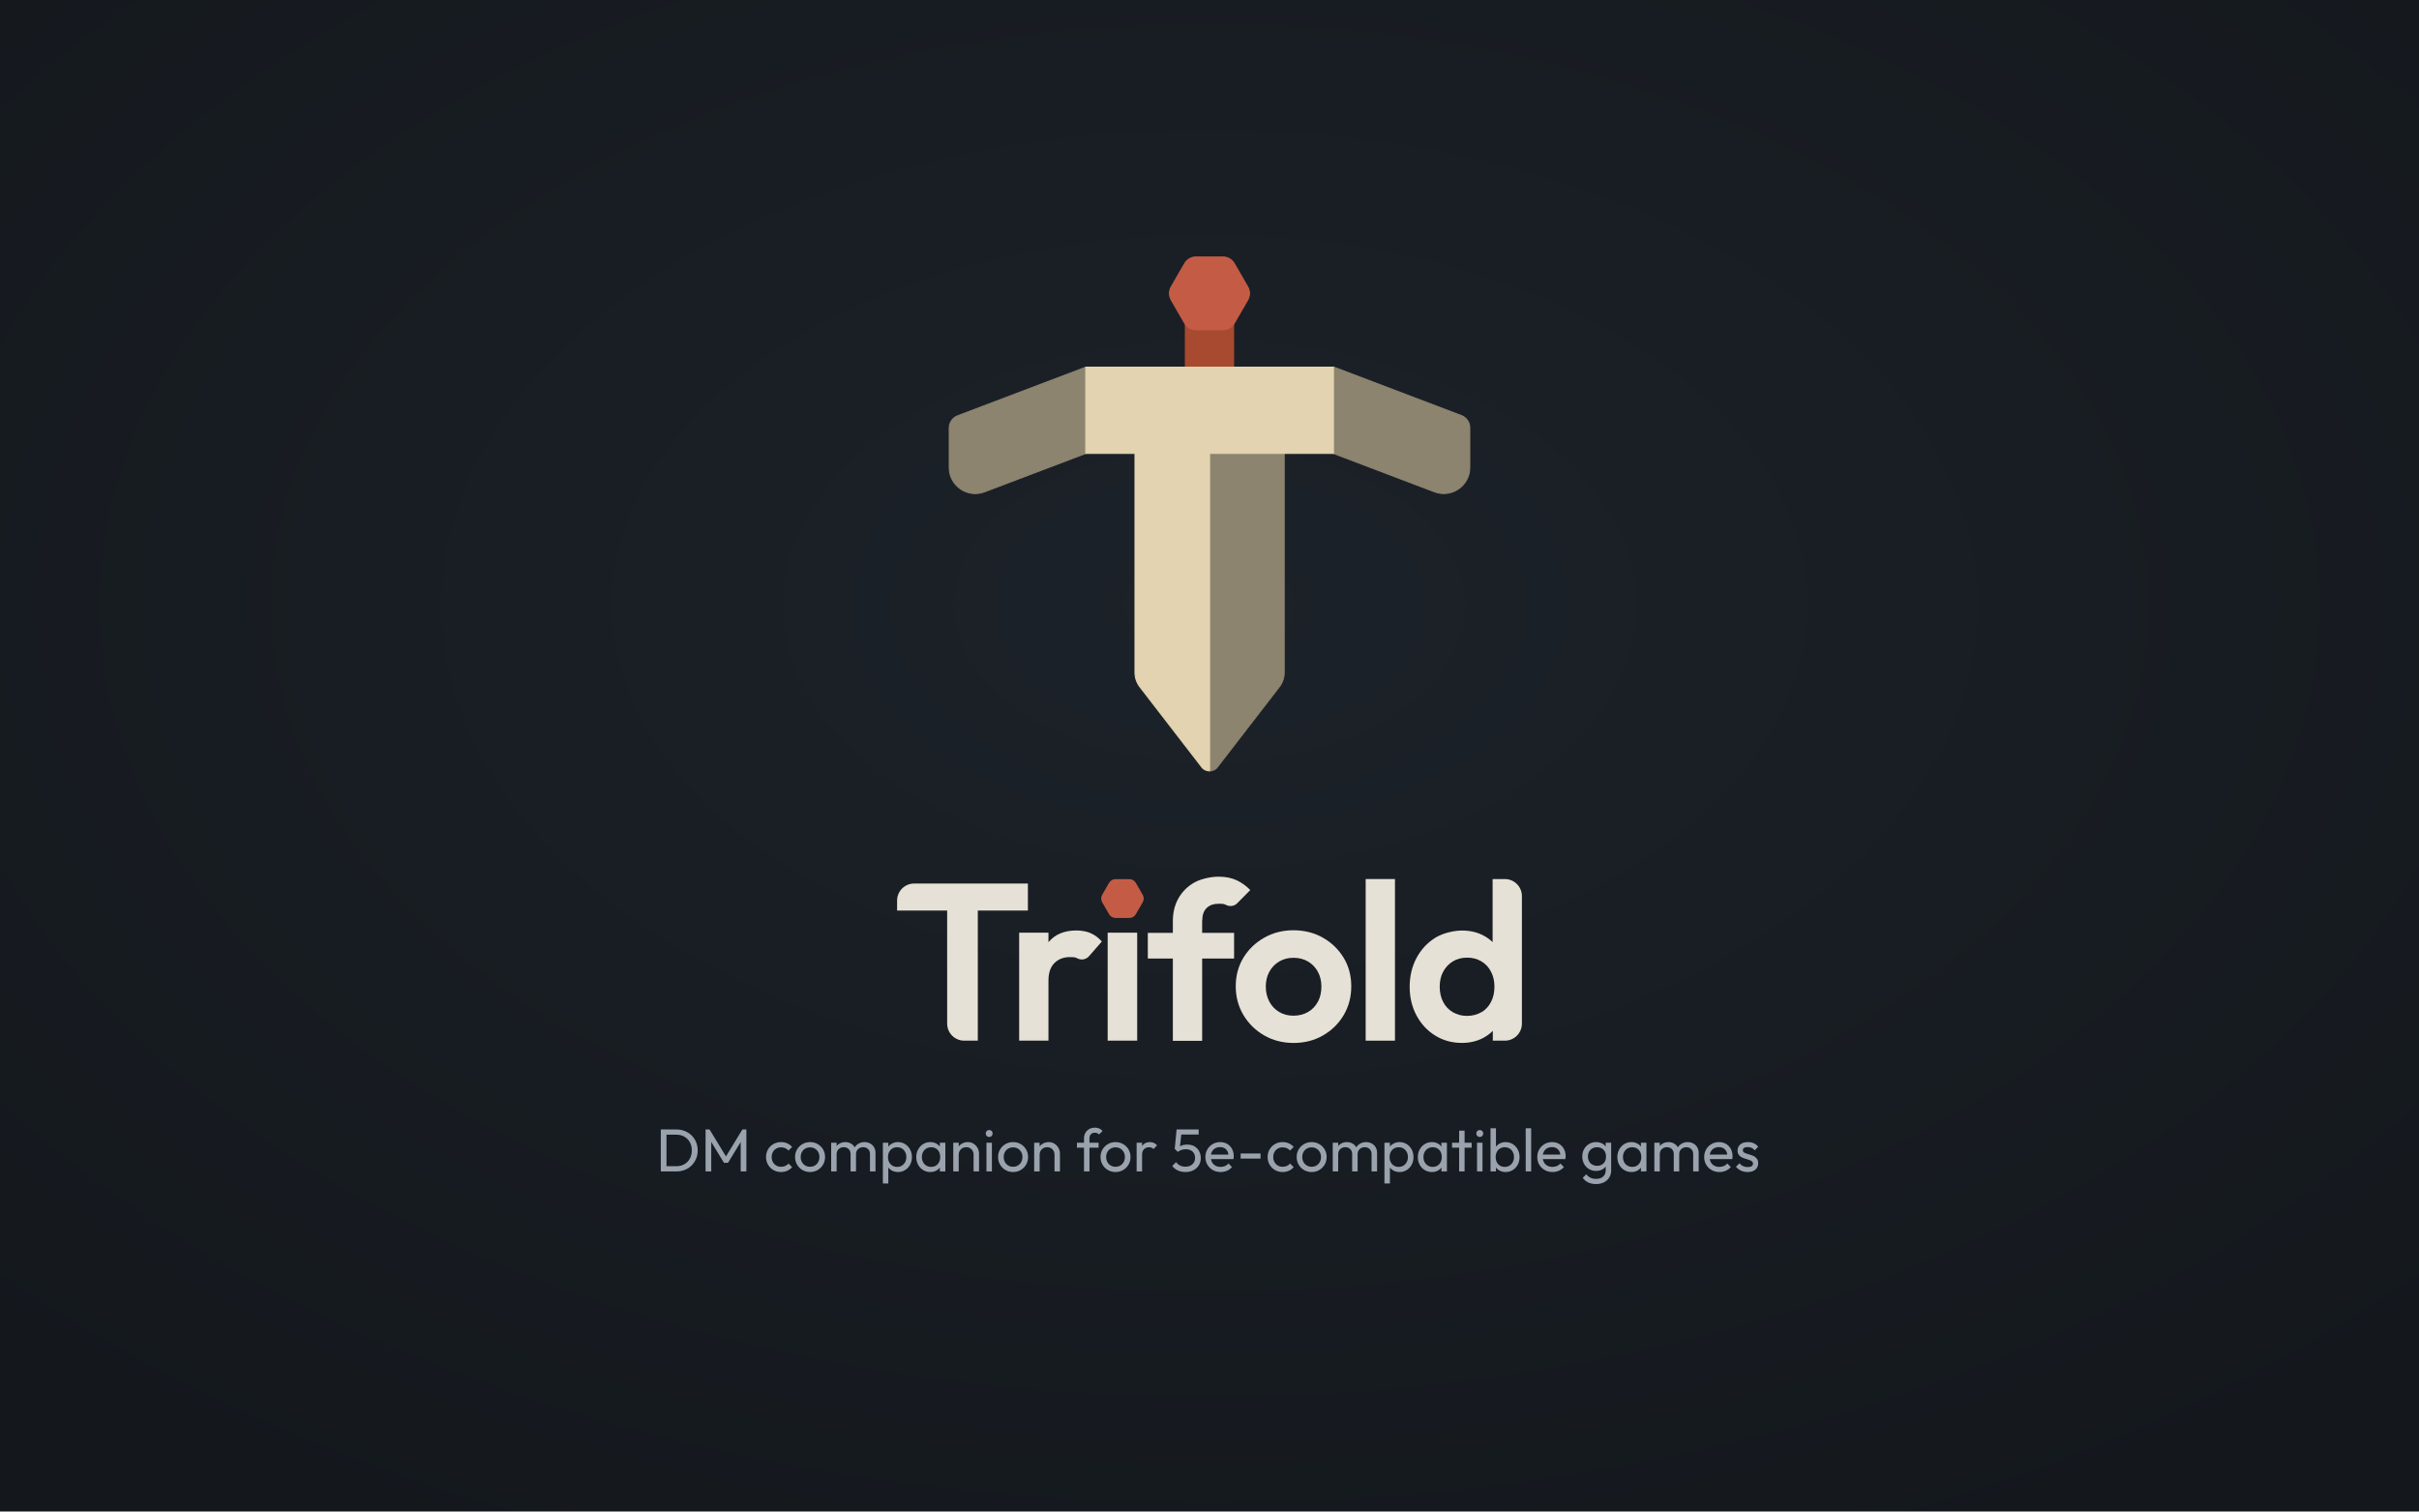
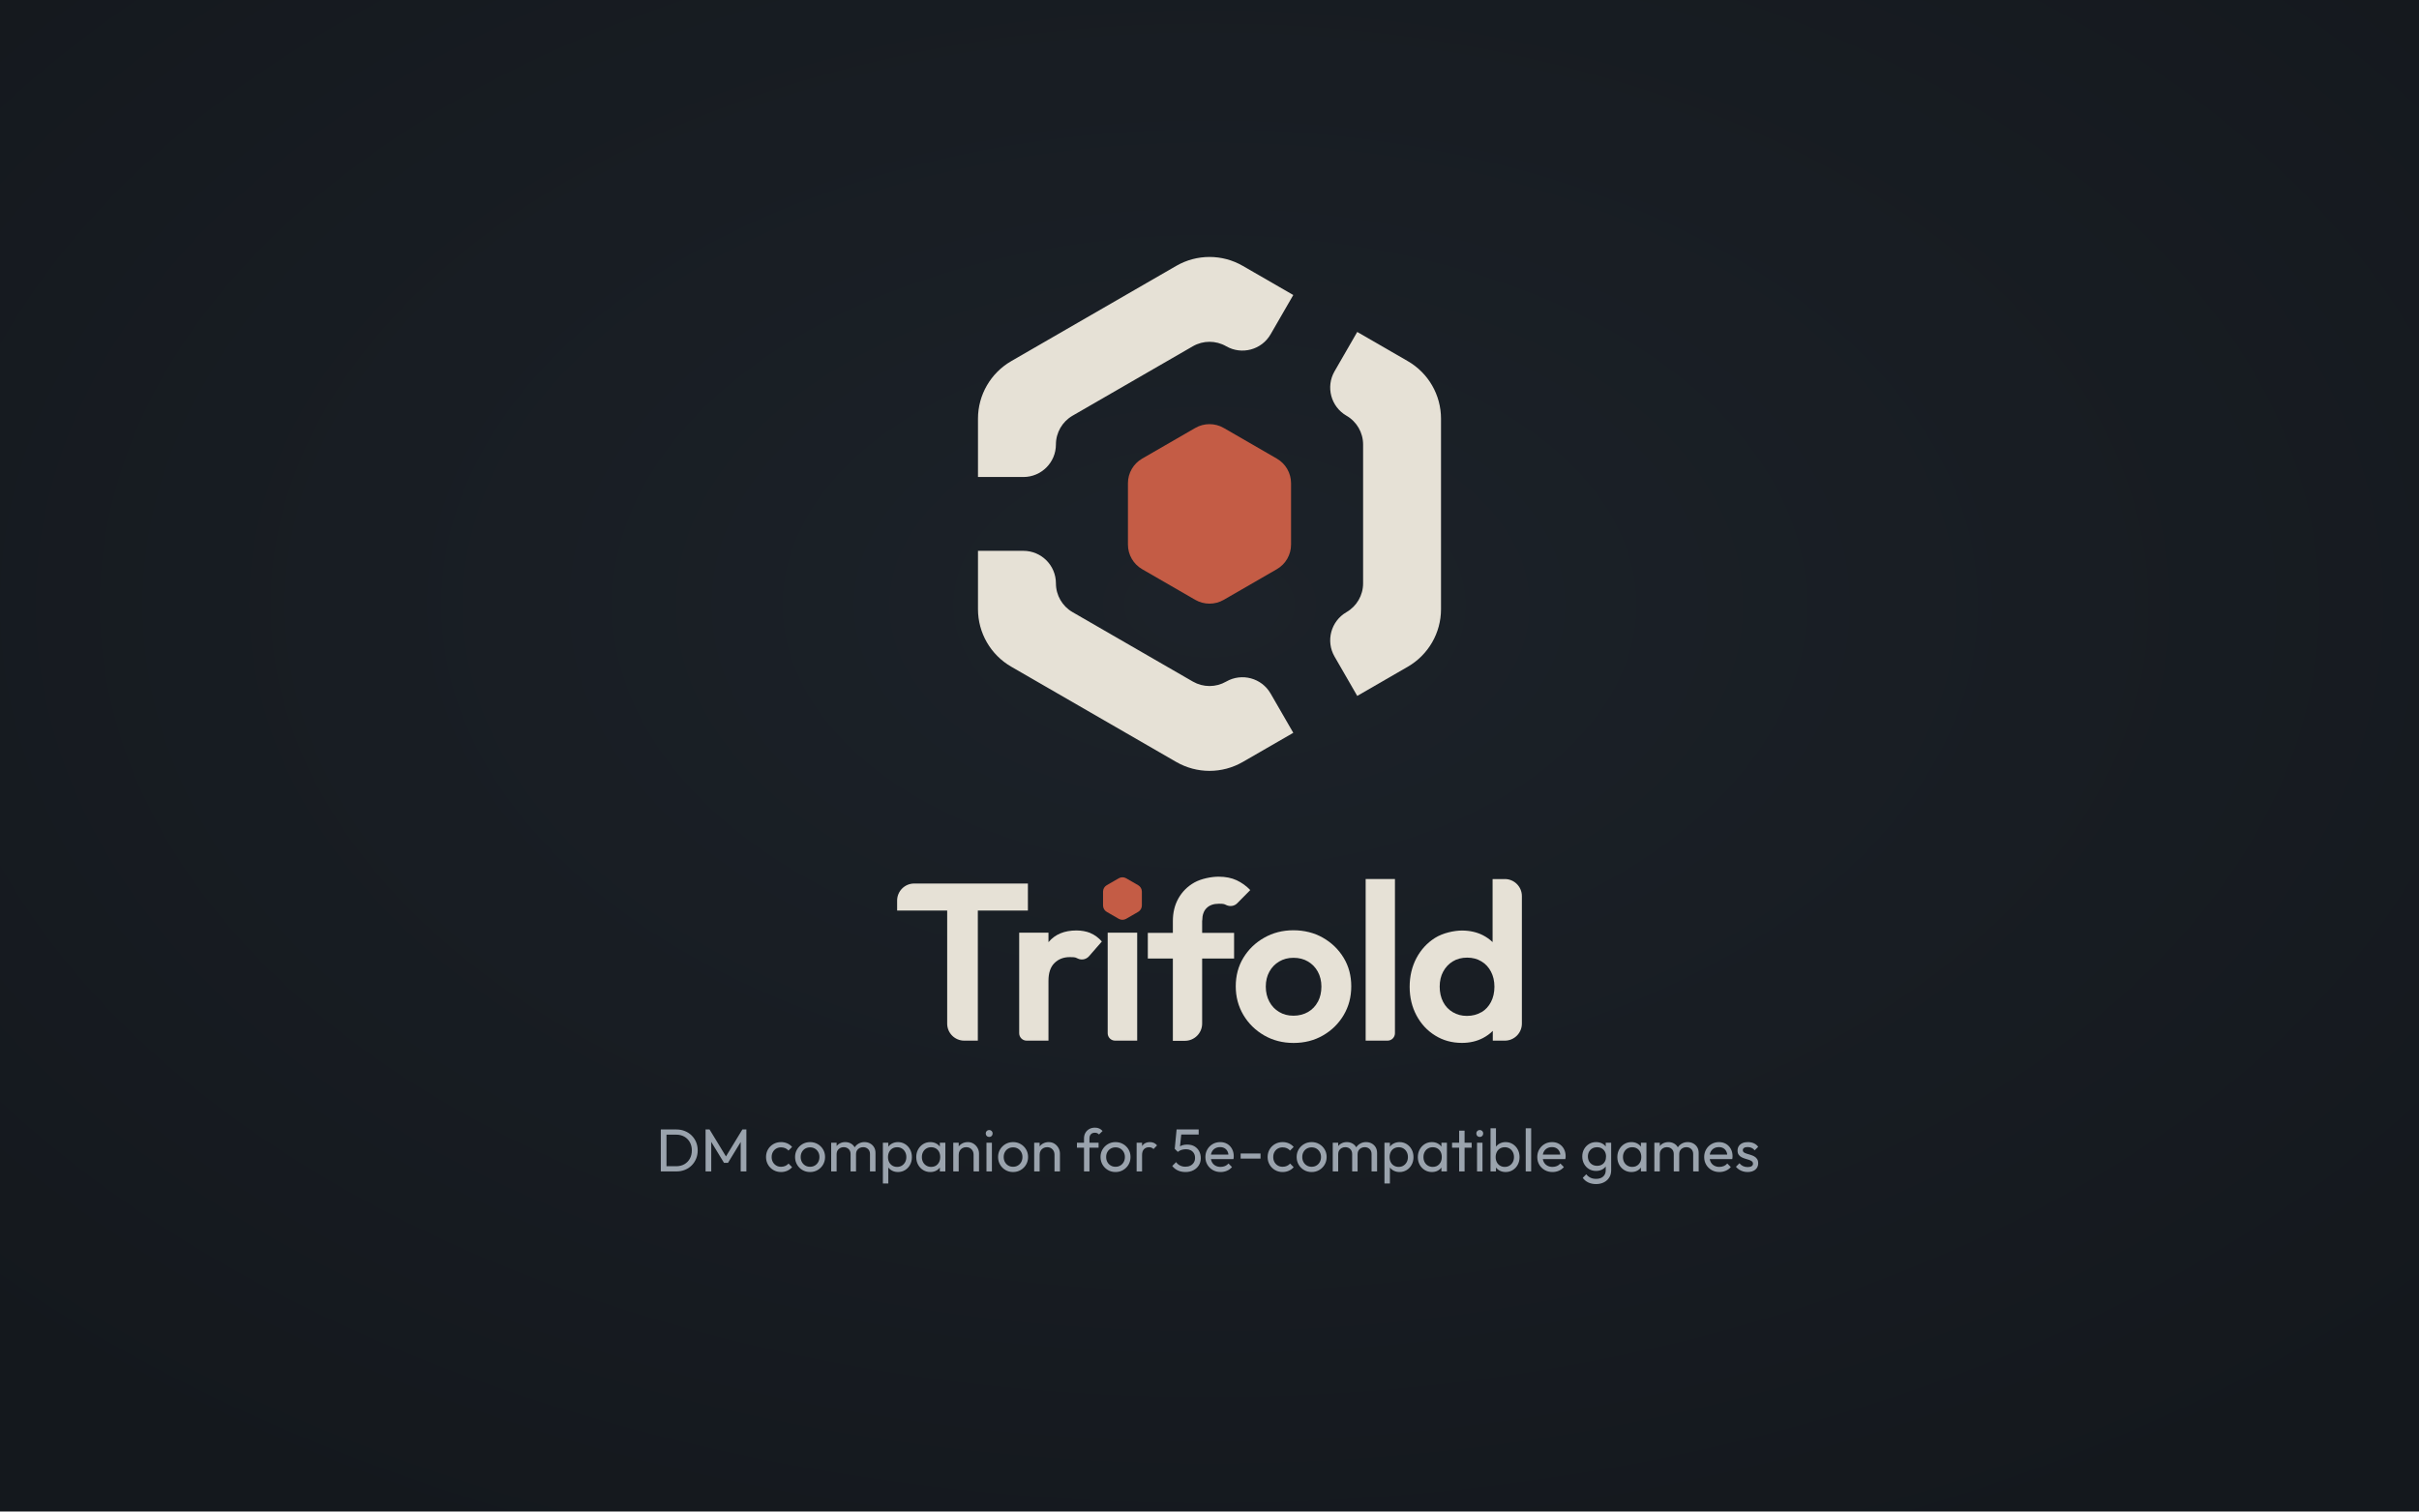
<svg xmlns="http://www.w3.org/2000/svg" width="640.00" height="400.00" viewBox="0 0 640.00 400.00">
  <defs>
    <radialGradient id="rg" cx="0.5" cy="0.4" r="0.7">
      <stop offset="0" stop-color="#1C2229" />
      <stop offset="1" stop-color="#14181D" />
    </radialGradient>
  </defs>
  <rect width="640" height="400" fill="url(#rg)" />
-   <g transform="translate(237.387 53.918) scale(0.764904)">
-     <path d="M 65.19,86.39 l -35.02,13.29 c -5.89,2.24 -12.19,-2.12 -12.19,-8.41 l 0,-13.7 c 0,-1.87 1.16,-3.54 2.9,-4.21 l 44.31,-16.82 l 0,29.85 Z" fill="#8C846F" stroke="#8C846F" stroke-width="0.35" stroke-linejoin="round" />
-     <path d="M 150.87,86.39 l 34.96,13.28 c 5.89,2.24 12.2,-2.11 12.2,-8.41 l 0,-13.77 c 0,-1.87 -1.15,-3.54 -2.9,-4.21 l -44.26,-16.82 l 0,29.92 Z" fill="#8C846F" stroke="#8C846F" stroke-width="0.35" stroke-linejoin="round" />
-     <path d="M 99.65,27.22 L 116.35,27.22 L 116.35,56.54 L 99.65,56.54 Z" fill="#A84A30" stroke="#A84A30" stroke-width="0.35" stroke-linejoin="round" />
-     <path d="M 112.67,18.41 l -9.35,0 c -1.61,0 -3.09,0.86 -3.9,2.25 l -4.67,8.1 c -0.8,1.39 -0.8,3.11 0,4.5 l 4.67,8.1 c 0.8,1.39 2.29,2.25 3.9,2.25 l 9.35,0 c 1.61,0 3.09,-0.86 3.9,-2.25 l 4.67,-8.1 c 0.8,-1.39 0.8,-3.11 0,-4.5 l -4.67,-8.1 c -0.8,-1.39 -2.29,-2.25 -3.9,-2.25 Z" fill="#C45C45" stroke="#C45C45" stroke-width="0.35" stroke-linejoin="round" />
-     <path d="M 108.03,86.39 l 0,109.82 c 1,0 2.01,-0.4 2.63,-1.21 l 21.44,-27.78 c 1.14,-1.47 1.74,-3.2 1.74,-4.96 l 0,-75.87 l -25.81,0 Z" fill="#8C846F" stroke="#8C846F" stroke-width="0.35" stroke-linejoin="round" />
-     <path d="M 150.87,56.54 l -85.68,0 l 0,29.85 l 17.04,0 l 0,75.87 c 0,1.76 0.61,3.49 1.74,4.96 l 21.44,27.78 c 0.62,0.81 1.63,1.21 2.63,1.21 l 0,-109.82 l 42.84,0 l 0,-29.85 Z" fill="#E3D3B0" stroke="#E3D3B0" stroke-width="0.35" stroke-linejoin="round" />
+   <g transform="translate(243.845 53.215) scale(0.820587)">
+     <path d="M 48.65,69.21 l 38.8,-22.4 c 3.32,-1.91 7.4,-1.91 10.73,0 l 0,0 c 5.01,2.89 11.43,1.17 14.32,-3.84 l 7.32,-12.68 l -16.29,-9.4 c -6.63,-3.83 -14.81,-3.83 -21.44,0 l -53.2,30.72 c -6.63,3.83 -10.73,10.9 -10.73,18.56 l 0,18.81 l 14.65,0 c 5.79,0 10.48,-4.7 10.48,-10.49 l 0,0 c 0,-3.83 2.05,-7.36 5.36,-9.28 Z" fill="#E6E1D6" />
+     <path d="M 88.22,73.16 l -17.13,9.89 c -2.83,1.64 -4.58,4.66 -4.58,7.94 l 0,19.78 c 0,3.28 1.75,6.3 4.58,7.94 l 17.13,9.89 c 2.84,1.63 6.34,1.63 9.17,0 l 17.13,-9.89 c 2.84,-1.64 4.58,-4.66 4.58,-7.94 l 0,-19.78 c 0,-3.28 -1.74,-6.3 -4.58,-7.94 l -17.13,-9.89 c -2.83,-1.63 -6.33,-1.63 -9.17,0 Z" fill="#C45C45" />
+     <path d="M 140.44,42.2 l -7.31,12.68 c -2.9,5.02 -1.18,11.43 3.83,14.33 l 0,0 c 3.32,1.91 5.37,5.45 5.37,9.28 l 0,44.8 c 0,3.83 -2.05,7.36 -5.37,9.28 l 0,0 c -5.01,2.9 -6.73,9.32 -3.83,14.33 l 7.31,12.68 l 16.29,-9.41 c 6.63,-3.83 10.72,-10.9 10.72,-18.56 l 0,-61.44 c 0,-7.66 -4.08,-14.73 -10.72,-18.56 l -16.29,-9.41 Z" fill="#E6E1D6" />
+     <path d="M 87.45,154.96 l -38.8,-22.4 c -3.31,-1.91 -5.36,-5.45 -5.36,-9.28 l 0,0 c 0,-5.8 -4.7,-10.49 -10.48,-10.49 l -14.65,0 l 0,18.81 c 0,7.66 4.09,14.73 10.73,18.56 l 53.2,30.72 c 6.63,3.83 14.81,3.83 21.44,0 l 16.29,-9.4 l -7.32,-12.68 c -2.89,-5.01 -9.31,-6.73 -14.32,-3.84 l 0,0 c -3.32,1.91 -7.4,1.91 -10.73,0 Z" fill="#E6E1D6" />
  </g>
-   <g transform="translate(26.810 206.742) scale(0.437593)">
-     <path d="M 621.55,59.2 l -8.36,0 c -1.61,0 -3.09,0.86 -3.9,2.25 l -4.18,7.24 c -0.8,1.39 -0.8,3.11 0,4.5 l 4.18,7.24 c 0.8,1.39 2.29,2.25 3.9,2.25 l 8.36,0 c 1.61,0 3.09,-0.86 3.9,-2.25 l 4.18,-7.24 c 0.8,-1.39 0.8,-3.11 0,-4.5 l -4.18,-7.24 c -0.8,-1.39 -2.29,-2.25 -3.9,-2.25 Z" fill="#C45C45" />
-     <path d="M 608.44,91.59 L 626.28,91.59 L 626.28,156.88 L 608.44,156.88 Z" fill="#E6E1D6" />
-     <path d="M 764.43,59.15 L 782.14,59.15 L 782.14,156.89 L 764.43,156.89 Z" fill="#E6E1D6" />
-     <path d="M 560.2,78.22 l 0,-16.36 l -68.77,0 c -5.69,0 -10.31,4.62 -10.31,10.31 l 0,6.05 l 30.27,0 l 0,68.36 l 0,0 c 0,5.69 4.62,10.31 10.31,10.31 l 8.22,0 l 0,-78.67 l 30.27,0 Z" fill="#E6E1D6" />
-     <path d="M 598.04,91.8 c -2.54,-1.02 -5.36,-1.55 -8.51,-1.55 c -7.28,0 -12.89,2.33 -16.77,6.95 c -0.04,0.04 -0.08,0.12 -0.12,0.16 l 0,-5.77 l -17.71,0 l 0,65.29 l 17.71,0 l 0,-36.08 l 0,0 l 0,-0.2 c 0,-4.75 1.23,-8.3 3.6,-10.64 c 2.37,-2.37 5.48,-3.6 9.25,-3.6 s 3.4,0.29 4.79,0.82 c 0.12,0.04 0.25,0.12 0.37,0.16 c 2.25,0.98 4.87,0.33 6.5,-1.51 l 7.77,-8.92 c -2.09,-2.33 -4.38,-4.05 -6.91,-5.07 l 0,0 l 0.04,-0.04 Z" fill="#E6E1D6" />
-     <path d="M 665.63,84.19 c 0,-3.23 0.86,-5.77 2.62,-7.49 c 1.76,-1.76 4.25,-2.62 7.49,-2.62 s 3.27,0.29 4.46,0.82 l 0,0 c 2.21,1.02 4.83,0.65 6.55,-1.1 l 7.9,-7.98 c -2.41,-2.54 -5.2,-4.5 -8.22,-5.93 c -3.07,-1.43 -6.71,-2.17 -10.96,-2.17 s -10.47,1.19 -14.61,3.52 c -4.13,2.33 -7.32,5.52 -9.61,9.53 c -2.29,4.01 -3.4,8.63 -3.4,13.87 l 0,7.04 l -15.14,0 l 0,15.55 l 15.14,0 l 0,49.75 l 17.71,0 l 0,-49.75 l 19.31,0 l 0,-15.55 l -19.31,0 l 0,-7.45 l 0.08,-0.04 Z" fill="#E6E1D6" />
-     <path d="M 848.58,59.19 l -7.4,0 l 0,38.09 c -1.72,-1.64 -3.68,-3.03 -5.89,-4.17 c -3.72,-1.88 -7.94,-2.82 -12.64,-2.82 s -11.54,1.47 -16.28,4.46 c -4.75,2.99 -8.47,7.04 -11.21,12.15 c -2.74,5.15 -4.13,11.05 -4.13,17.43 s 1.39,12.15 4.13,17.31 c 2.74,5.11 6.5,9.2 11.29,12.15 c 4.79,2.99 10.19,4.46 16.2,4.46 l 0,0 c 4.66,0 8.92,-0.98 12.72,-2.95 c 2.25,-1.19 4.25,-2.62 5.93,-4.34 l 0,5.93 l 7.28,0 c 5.69,0 10.31,-4.62 10.31,-10.31 l 0,-77.12 c 0,-5.69 -4.62,-10.31 -10.31,-10.31 l 0,0 l 0,0.04 Z M 834.39,139.66 c -2.5,1.47 -5.4,2.25 -8.71,2.25 l 0,0 c -3.15,0 -5.97,-0.74 -8.51,-2.21 s -4.5,-3.56 -5.89,-6.22 c -1.39,-2.66 -2.09,-5.85 -2.09,-9.25 s 0.7,-6.46 2.09,-9.04 s 3.31,-4.7 5.81,-6.22 c 2.5,-1.55 5.48,-2.29 8.71,-2.29 s 6.1,0.74 8.59,2.25 c 2.5,1.47 4.42,3.56 5.81,6.22 s 2.09,5.69 2.09,9.12 s -0.7,6.59 -2.09,9.25 c -1.39,2.66 -3.31,4.75 -5.81,6.22 l 0,0 l 0,-0.08 Z" fill="#E6E1D6" />
-     <path d="M 738.65,94.66 c -5.28,-3.03 -11.41,-4.54 -17.92,-4.54 s -12.4,1.51 -17.71,4.54 c -5.32,3.03 -9.49,7.08 -12.56,12.15 c -3.07,5.07 -4.58,10.84 -4.58,17.22 s 1.55,12.19 4.66,17.39 s 7.32,9.29 12.56,12.31 c 5.28,3.03 11.21,4.54 17.76,4.54 s 12.52,-1.51 17.76,-4.54 c 5.28,-3.03 9.45,-7.12 12.52,-12.31 c 3.07,-5.2 4.58,-10.96 4.58,-17.39 s -1.51,-12.15 -4.58,-17.22 c -3.07,-5.07 -7.24,-9.16 -12.52,-12.15 l 0.04,0 Z M 735.54,133.32 c -1.39,2.66 -3.4,4.75 -5.93,6.22 c -2.54,1.47 -5.52,2.25 -8.84,2.25 s -6.14,-0.74 -8.63,-2.25 c -2.54,-1.47 -4.5,-3.56 -5.93,-6.22 c -1.43,-2.66 -2.17,-5.69 -2.17,-9.12 s 0.74,-6.46 2.17,-9.04 c 1.43,-2.62 3.44,-4.66 5.93,-6.14 s 5.32,-2.25 8.63,-2.25 s 6.26,0.74 8.8,2.25 c 2.54,1.51 4.5,3.52 5.93,6.14 s 2.17,5.65 2.17,9.04 s -0.7,6.46 -2.09,9.12 l -0.04,0 Z" fill="#E6E1D6" />
+   <g transform="translate(146.549 210.459) scale(0.43755)">
+     <path d="M 353.27,54.38 l -7.24,-4.18 c -1.39,-0.81 -3.11,-0.81 -4.5,0 l -7.24,4.18 c -1.39,0.8 -2.25,2.29 -2.25,3.9 l 0,8.36 c 0,1.6 0.86,3.09 2.25,3.89 l 7.24,4.18 c 1.38,0.81 3.11,0.81 4.5,0 l 7.24,-4.18 c 1.39,-0.8 2.25,-2.29 2.25,-3.9 l 0,-8.36 c 0,-1.6 -0.86,-3.09 -2.25,-3.89 Z" fill="#C45C45" />
+     <path d="M 339.35,148.4 l 13.34,0 l 0,-65.3 l -17.84,0 l 0,60.8 c 0,2.49 2.01,4.5 4.5,4.5 Z" fill="#E6E1D6" />
+     <path d="M 490.84,148.4 l 13.21,0 c 2.49,0 4.5,-2.01 4.5,-4.5 L 508.55,50.66 l -17.71,0 l 0,97.74 Z" fill="#E6E1D6" />
+     <path d="M 286.61,53.37 l -68.77,0 c -5.69,0 -10.31,4.63 -10.31,10.31 l 0,6.05 l 30.27,0 l 0,68.36 c 0,5.7 4.62,10.31 10.31,10.31 l 8.22,0 l 0,-78.67 l 30.28,0 l 0,-16.36 Z" fill="#E6E1D6" />
+     <path d="M 324.42,83.36 l 0.04,-0.04 l -0.01,0 c -2.54,-1.02 -5.36,-1.56 -8.51,-1.56 c -7.28,0 -12.89,2.33 -16.77,6.95 c -0.04,0.04 -0.08,0.12 -0.12,0.16 l 0,-5.76 l -17.71,0 l 0,60.79 c 0,2.49 2.01,4.5 4.5,4.5 l 13.21,0 l 0,-36.28 c 0,-4.75 1.23,-8.3 3.6,-10.64 c 2.37,-2.37 5.48,-3.6 9.25,-3.6 s 3.4,0.29 4.79,0.82 c 0.12,0.04 0.25,0.12 0.37,0.16 c 2.25,0.98 4.87,0.33 6.5,-1.51 l 7.77,-8.92 c -2.09,-2.33 -4.38,-4.05 -6.91,-5.07 Z" fill="#E6E1D6" />
+     <path d="M 391.97,75.75 l 0.08,-0.04 l -0.01,0 l 0,0 c 0,-3.24 0.86,-5.77 2.62,-7.49 c 1.76,-1.77 4.25,-2.63 7.49,-2.63 s 3.27,0.3 4.46,0.82 c 2.21,1.02 4.83,0.66 6.55,-1.09 l 7.9,-7.99 c -2.41,-2.54 -5.2,-4.5 -8.22,-5.93 c -3.07,-1.43 -6.71,-2.17 -10.96,-2.17 s -10.47,1.19 -14.61,3.52 c -4.13,2.33 -7.32,5.52 -9.61,9.54 c -2.29,4.02 -3.4,8.62 -3.4,13.87 l 0,7.04 l -15.14,0 l 0,15.55 l 15.14,0 l 0,49.75 l 7.27,0 c 5.77,0 10.44,-4.67 10.44,-10.44 l 0,-39.31 l 19.31,0 l 0,-15.55 l -19.31,0 l 0,-7.45 Z" fill="#E6E1D6" />
+     <path d="M 574.99,50.66 l 0,0.04 l -7.4,0 l 0,38.09 c -1.72,-1.64 -3.68,-3.03 -5.89,-4.17 c -3.72,-1.87 -7.93,-2.81 -12.64,-2.82 c -4.7,0 -11.54,1.47 -16.28,4.46 c -4.75,2.99 -8.47,7.04 -11.21,12.15 c -2.74,5.16 -4.13,11.06 -4.13,17.43 s 1.39,12.15 4.13,17.31 c 2.74,5.11 6.5,9.2 11.29,12.15 c 4.79,2.99 10.19,4.46 16.2,4.46 c 4.66,0 8.92,-0.97 12.72,-2.94 c 2.25,-1.2 4.25,-2.62 5.93,-4.34 l 0,5.92 l 7.28,0 c 5.69,0 10.31,-4.61 10.31,-10.31 L 585.3,60.97 c 0,-5.69 -4.62,-10.31 -10.31,-10.31 Z M 566.61,125.03 c -1.39,2.66 -3.31,4.75 -5.81,6.22 l 0,-0.07 c -2.5,1.47 -5.4,2.25 -8.71,2.25 s -5.97,-0.75 -8.51,-2.22 c -2.54,-1.47 -4.5,-3.56 -5.89,-6.22 c -1.39,-2.66 -2.09,-5.85 -2.09,-9.25 s 0.7,-6.46 2.09,-9.04 s 3.31,-4.7 5.81,-6.22 c 2.5,-1.55 5.48,-2.29 8.71,-2.29 s 6.1,0.74 8.59,2.25 c 2.5,1.47 4.42,3.56 5.81,6.22 c 1.39,2.66 2.09,5.69 2.09,9.12 s -0.7,6.59 -2.09,9.25 Z" fill="#E6E1D6" />
+     <path d="M 465.03,86.18 l 0.03,0 c -5.28,-3.03 -11.41,-4.54 -17.92,-4.54 s -12.4,1.51 -17.71,4.54 c -5.32,3.02 -9.49,7.08 -12.56,12.15 s -4.58,10.84 -4.58,17.22 s 1.55,12.18 4.66,17.39 c 3.11,5.21 7.32,9.29 12.56,12.31 c 5.28,3.03 11.2,4.54 17.76,4.54 s 12.52,-1.51 17.76,-4.54 c 5.28,-3.03 9.45,-7.14 12.52,-12.31 c 3.07,-5.2 4.58,-10.96 4.58,-17.39 s -1.51,-12.15 -4.58,-17.22 c -3.07,-5.07 -7.24,-9.16 -12.52,-12.15 Z M 461.99,124.84 l -0.04,0 c -1.39,2.66 -3.4,4.75 -5.93,6.22 c -2.54,1.47 -5.52,2.25 -8.84,2.25 s -6.14,-0.74 -8.63,-2.25 c -2.54,-1.47 -4.5,-3.56 -5.93,-6.22 c -1.43,-2.66 -2.17,-5.69 -2.17,-9.12 s 0.74,-6.46 2.17,-9.04 c 1.43,-2.63 3.44,-4.67 5.93,-6.14 c 2.49,-1.47 5.32,-2.25 8.63,-2.25 s 6.26,0.73 8.8,2.25 c 2.54,1.52 4.5,3.51 5.93,6.14 c 1.43,2.63 2.17,5.65 2.17,9.04 s -0.7,6.46 -2.09,9.12 Z" fill="#E6E1D6" />
  </g>
  <path transform="translate(173.520 310.000)" d="M2.304 0.0V-1.376H5.392Q6.624 -1.376 7.552 -1.912Q8.48 -2.448 9.0 -3.392Q9.52 -4.336 9.52 -5.568Q9.52 -6.784 8.992 -7.728Q8.464 -8.672 7.536 -9.2Q6.608 -9.728 5.392 -9.728H2.32V-11.104H5.424Q6.64 -11.104 7.672 -10.688Q8.704 -10.272 9.464 -9.52Q10.224 -8.768 10.648 -7.76Q11.072 -6.752 11.072 -5.552Q11.072 -4.368 10.648 -3.352Q10.224 -2.336 9.472 -1.584Q8.72 -0.832 7.688 -0.416Q6.656 0.0 5.456 0.0ZM1.312 0.0V-11.104H2.816V0.0ZM13.152 0.0V-11.104H14.208L18.912 -3.376H18.192L22.896 -11.104H23.952V0.0H22.448V-8.464L22.8 -8.368L19.088 -2.272H18.032L14.32 -8.368L14.656 -8.464V0.0ZM33.12 0.16Q32.0 0.16 31.096 -0.368Q30.192 -0.896 29.672 -1.8Q29.152 -2.704 29.152 -3.808Q29.152 -4.928 29.672 -5.824Q30.192 -6.72 31.096 -7.24Q32.0 -7.76 33.12 -7.76Q34.0 -7.76 34.752 -7.432Q35.504 -7.104 36.048 -6.48L35.088 -5.52Q34.736 -5.936 34.232 -6.152Q33.728 -6.368 33.12 -6.368Q32.4 -6.368 31.84 -6.04Q31.28 -5.712 30.96 -5.136Q30.64 -4.56 30.64 -3.808Q30.64 -3.056 30.96 -2.48Q31.28 -1.904 31.84 -1.568Q32.4 -1.232 33.12 -1.232Q33.728 -1.232 34.232 -1.448Q34.736 -1.664 35.104 -2.08L36.048 -1.12Q35.52 -0.512 34.76 -0.176Q34.0 0.16 33.12 0.16ZM40.8 0.16Q39.68 0.16 38.784 -0.368Q37.888 -0.896 37.36 -1.8Q36.832 -2.704 36.832 -3.824Q36.832 -4.928 37.36 -5.816Q37.888 -6.704 38.784 -7.232Q39.68 -7.76 40.8 -7.76Q41.904 -7.76 42.808 -7.24Q43.712 -6.72 44.24 -5.824Q44.768 -4.928 44.768 -3.824Q44.768 -2.704 44.24 -1.8Q43.712 -0.896 42.808 -0.368Q41.904 0.16 40.8 0.16ZM40.8 -1.232Q41.52 -1.232 42.08 -1.568Q42.64 -1.904 42.96 -2.488Q43.28 -3.072 43.28 -3.824Q43.28 -4.56 42.952 -5.136Q42.624 -5.712 42.072 -6.04Q41.52 -6.368 40.8 -6.368Q40.08 -6.368 39.52 -6.04Q38.96 -5.712 38.64 -5.136Q38.32 -4.56 38.32 -3.824Q38.32 -3.072 38.64 -2.488Q38.96 -1.904 39.52 -1.568Q40.08 -1.232 40.8 -1.232ZM46.384 0.0V-7.6H47.824V0.0ZM51.52 0.0V-4.592Q51.52 -5.44 51.0 -5.928Q50.48 -6.416 49.696 -6.416Q49.168 -6.416 48.752 -6.192Q48.336 -5.968 48.08 -5.568Q47.824 -5.168 47.824 -4.608L47.232 -4.896Q47.232 -5.76 47.608 -6.4Q47.984 -7.04 48.64 -7.4Q49.296 -7.76 50.112 -7.76Q50.912 -7.76 51.56 -7.408Q52.208 -7.056 52.584 -6.416Q52.96 -5.776 52.96 -4.896V0.0ZM56.656 0.0V-4.592Q56.656 -5.44 56.136 -5.928Q55.616 -6.416 54.848 -6.416Q54.32 -6.416 53.896 -6.192Q53.472 -5.968 53.216 -5.568Q52.96 -5.168 52.96 -4.608L52.144 -4.896Q52.192 -5.776 52.616 -6.408Q53.04 -7.04 53.712 -7.4Q54.384 -7.76 55.184 -7.76Q56.016 -7.76 56.672 -7.408Q57.328 -7.056 57.72 -6.416Q58.112 -5.776 58.112 -4.88V0.0ZM64.064 0.16Q63.2 0.16 62.504 -0.2Q61.808 -0.56 61.392 -1.2Q60.976 -1.84 60.928 -2.656V-4.944Q60.976 -5.776 61.4 -6.408Q61.824 -7.04 62.52 -7.4Q63.216 -7.76 64.064 -7.76Q65.104 -7.76 65.944 -7.232Q66.784 -6.704 67.264 -5.808Q67.744 -4.912 67.744 -3.792Q67.744 -2.672 67.264 -1.776Q66.784 -0.88 65.944 -0.36Q65.104 0.16 64.064 0.16ZM60.064 3.184V-7.6H61.504V-5.6L61.232 -3.76L61.504 -1.904V3.184ZM63.824 -1.2Q64.544 -1.2 65.088 -1.536Q65.632 -1.872 65.952 -2.456Q66.272 -3.04 66.272 -3.808Q66.272 -4.56 65.952 -5.152Q65.632 -5.744 65.088 -6.072Q64.544 -6.4 63.84 -6.4Q63.12 -6.4 62.576 -6.072Q62.032 -5.744 61.728 -5.152Q61.424 -4.56 61.424 -3.792Q61.424 -3.04 61.72 -2.456Q62.016 -1.872 62.568 -1.536Q63.12 -1.2 63.824 -1.2ZM72.608 0.16Q71.568 0.16 70.72 -0.36Q69.872 -0.88 69.384 -1.776Q68.896 -2.672 68.896 -3.792Q68.896 -4.912 69.384 -5.808Q69.872 -6.704 70.712 -7.232Q71.552 -7.76 72.608 -7.76Q73.472 -7.76 74.152 -7.4Q74.832 -7.04 75.248 -6.408Q75.664 -5.776 75.712 -4.944V-2.656Q75.664 -1.84 75.256 -1.2Q74.848 -0.56 74.168 -0.2Q73.488 0.16 72.608 0.16ZM72.848 -1.2Q73.92 -1.2 74.576 -1.928Q75.232 -2.656 75.232 -3.792Q75.232 -4.576 74.936 -5.16Q74.64 -5.744 74.096 -6.072Q73.552 -6.4 72.832 -6.4Q72.112 -6.4 71.56 -6.064Q71.008 -5.728 70.696 -5.144Q70.384 -4.56 70.384 -3.808Q70.384 -3.04 70.696 -2.456Q71.008 -1.872 71.568 -1.536Q72.128 -1.2 72.848 -1.2ZM75.136 0.0V-2.048L75.408 -3.904L75.136 -5.744V-7.6H76.592V0.0ZM84.064 0.0V-4.432Q84.064 -5.296 83.52 -5.856Q82.976 -6.416 82.112 -6.416Q81.536 -6.416 81.088 -6.16Q80.64 -5.904 80.384 -5.456Q80.128 -5.008 80.128 -4.432L79.536 -4.768Q79.536 -5.632 79.92 -6.304Q80.304 -6.976 80.992 -7.368Q81.68 -7.76 82.544 -7.76Q83.408 -7.76 84.072 -7.328Q84.736 -6.896 85.12 -6.2Q85.504 -5.504 85.504 -4.72V0.0ZM78.688 0.0V-7.6H80.128V0.0ZM87.472 0.0V-7.6H88.912V0.0ZM88.192 -9.12Q87.792 -9.12 87.536 -9.384Q87.28 -9.648 87.28 -10.048Q87.28 -10.432 87.536 -10.696Q87.792 -10.96 88.192 -10.96Q88.592 -10.96 88.848 -10.696Q89.104 -10.432 89.104 -10.048Q89.104 -9.648 88.848 -9.384Q88.592 -9.12 88.192 -9.12ZM94.512 0.16Q93.392 0.16 92.496 -0.368Q91.6 -0.896 91.072 -1.8Q90.544 -2.704 90.544 -3.824Q90.544 -4.928 91.072 -5.816Q91.6 -6.704 92.496 -7.232Q93.392 -7.76 94.512 -7.76Q95.616 -7.76 96.52 -7.24Q97.424 -6.72 97.952 -5.824Q98.48 -4.928 98.48 -3.824Q98.48 -2.704 97.952 -1.8Q97.424 -0.896 96.52 -0.368Q95.616 0.16 94.512 0.16ZM94.512 -1.232Q95.232 -1.232 95.792 -1.568Q96.352 -1.904 96.672 -2.488Q96.992 -3.072 96.992 -3.824Q96.992 -4.56 96.664 -5.136Q96.336 -5.712 95.784 -6.04Q95.232 -6.368 94.512 -6.368Q93.792 -6.368 93.232 -6.04Q92.672 -5.712 92.352 -5.136Q92.032 -4.56 92.032 -3.824Q92.032 -3.072 92.352 -2.488Q92.672 -1.904 93.232 -1.568Q93.792 -1.232 94.512 -1.232ZM105.472 0.0V-4.432Q105.472 -5.296 104.928 -5.856Q104.384 -6.416 103.52 -6.416Q102.944 -6.416 102.496 -6.16Q102.048 -5.904 101.792 -5.456Q101.536 -5.008 101.536 -4.432L100.944 -4.768Q100.944 -5.632 101.328 -6.304Q101.712 -6.976 102.4 -7.368Q103.088 -7.76 103.952 -7.76Q104.816 -7.76 105.48 -7.328Q106.144 -6.896 106.528 -6.2Q106.912 -5.504 106.912 -4.72V0.0ZM100.096 0.0V-7.6H101.536V0.0ZM113.28 0.0V-8.736Q113.28 -9.584 113.648 -10.216Q114.016 -10.848 114.664 -11.216Q115.312 -11.584 116.176 -11.584Q116.832 -11.584 117.312 -11.36Q117.792 -11.136 118.192 -10.704L117.248 -9.776Q117.04 -10.0 116.784 -10.12Q116.528 -10.24 116.16 -10.24Q115.472 -10.24 115.096 -9.84Q114.72 -9.44 114.72 -8.736V0.0ZM111.408 -6.288V-7.6H117.136V-6.288ZM121.616 0.16Q120.496 0.16 119.6 -0.368Q118.704 -0.896 118.176 -1.8Q117.648 -2.704 117.648 -3.824Q117.648 -4.928 118.176 -5.816Q118.704 -6.704 119.6 -7.232Q120.496 -7.76 121.616 -7.76Q122.72 -7.76 123.624 -7.24Q124.528 -6.72 125.056 -5.824Q125.584 -4.928 125.584 -3.824Q125.584 -2.704 125.056 -1.8Q124.528 -0.896 123.624 -0.368Q122.72 0.16 121.616 0.16ZM121.616 -1.232Q122.336 -1.232 122.896 -1.568Q123.456 -1.904 123.776 -2.488Q124.096 -3.072 124.096 -3.824Q124.096 -4.56 123.768 -5.136Q123.44 -5.712 122.888 -6.04Q122.336 -6.368 121.616 -6.368Q120.896 -6.368 120.336 -6.04Q119.776 -5.712 119.456 -5.136Q119.136 -4.56 119.136 -3.824Q119.136 -3.072 119.456 -2.488Q119.776 -1.904 120.336 -1.568Q120.896 -1.232 121.616 -1.232ZM127.2 0.0V-7.6H128.64V0.0ZM128.64 -4.336 128.096 -4.576Q128.096 -6.032 128.768 -6.896Q129.44 -7.76 130.704 -7.76Q131.28 -7.76 131.744 -7.56Q132.208 -7.36 132.608 -6.896L131.664 -5.92Q131.424 -6.176 131.136 -6.288Q130.848 -6.4 130.464 -6.4Q129.664 -6.4 129.152 -5.888Q128.64 -5.376 128.64 -4.336ZM140.144 0.16Q139.008 0.16 138.12 -0.248Q137.232 -0.656 136.624 -1.44L137.648 -2.464Q138.016 -1.904 138.664 -1.576Q139.312 -1.248 140.112 -1.248Q140.864 -1.248 141.432 -1.536Q142 -1.824 142.328 -2.344Q142.656 -2.864 142.656 -3.584Q142.656 -4.32 142.336 -4.832Q142.016 -5.344 141.48 -5.608Q140.944 -5.872 140.304 -5.872Q139.648 -5.872 139.112 -5.712Q138.576 -5.552 138.096 -5.168L138.112 -6.128Q138.384 -6.464 138.736 -6.672Q139.088 -6.88 139.536 -6.992Q139.984 -7.104 140.576 -7.104Q141.728 -7.104 142.528 -6.624Q143.328 -6.144 143.752 -5.328Q144.176 -4.512 144.176 -3.504Q144.176 -2.448 143.656 -1.616Q143.136 -0.784 142.224 -0.312Q141.312 0.16 140.144 0.16ZM138.096 -5.168 137.28 -5.984 137.776 -11.104H139.152L138.592 -5.84ZM138.08 -9.76 137.776 -11.104H143.616V-9.76ZM149.408 0.16Q148.272 0.16 147.36 -0.36Q146.448 -0.88 145.92 -1.776Q145.392 -2.672 145.392 -3.808Q145.392 -4.928 145.912 -5.824Q146.432 -6.72 147.32 -7.24Q148.208 -7.76 149.312 -7.76Q150.368 -7.76 151.176 -7.28Q151.984 -6.8 152.44 -5.952Q152.896 -5.104 152.896 -4.032Q152.896 -3.872 152.88 -3.688Q152.864 -3.504 152.816 -3.264H146.4V-4.464H152.048L151.52 -4.0Q151.52 -4.768 151.248 -5.304Q150.976 -5.84 150.48 -6.136Q149.984 -6.432 149.28 -6.432Q148.544 -6.432 147.984 -6.112Q147.424 -5.792 147.12 -5.216Q146.816 -4.64 146.816 -3.856Q146.816 -3.056 147.136 -2.456Q147.456 -1.856 148.048 -1.528Q148.64 -1.2 149.408 -1.2Q150.048 -1.2 150.584 -1.424Q151.12 -1.648 151.504 -2.096L152.432 -1.152Q151.888 -0.512 151.096 -0.176Q150.304 0.16 149.408 0.16ZM154.72 -3.392V-4.752H159.984V-3.392ZM165.824 0.16Q164.704 0.16 163.8 -0.368Q162.896 -0.896 162.376 -1.8Q161.856 -2.704 161.856 -3.808Q161.856 -4.928 162.376 -5.824Q162.896 -6.72 163.8 -7.24Q164.704 -7.76 165.824 -7.76Q166.704 -7.76 167.456 -7.432Q168.208 -7.104 168.752 -6.48L167.792 -5.52Q167.44 -5.936 166.936 -6.152Q166.432 -6.368 165.824 -6.368Q165.104 -6.368 164.544 -6.04Q163.984 -5.712 163.664 -5.136Q163.344 -4.56 163.344 -3.808Q163.344 -3.056 163.664 -2.48Q163.984 -1.904 164.544 -1.568Q165.104 -1.232 165.824 -1.232Q166.432 -1.232 166.936 -1.448Q167.44 -1.664 167.808 -2.08L168.752 -1.12Q168.224 -0.512 167.464 -0.176Q166.704 0.16 165.824 0.16ZM173.504 0.16Q172.384 0.16 171.488 -0.368Q170.592 -0.896 170.064 -1.8Q169.536 -2.704 169.536 -3.824Q169.536 -4.928 170.064 -5.816Q170.592 -6.704 171.488 -7.232Q172.384 -7.76 173.504 -7.76Q174.608 -7.76 175.512 -7.24Q176.416 -6.72 176.944 -5.824Q177.472 -4.928 177.472 -3.824Q177.472 -2.704 176.944 -1.8Q176.416 -0.896 175.512 -0.368Q174.608 0.16 173.504 0.16ZM173.504 -1.232Q174.224 -1.232 174.784 -1.568Q175.344 -1.904 175.664 -2.488Q175.984 -3.072 175.984 -3.824Q175.984 -4.56 175.656 -5.136Q175.328 -5.712 174.776 -6.04Q174.224 -6.368 173.504 -6.368Q172.784 -6.368 172.224 -6.04Q171.664 -5.712 171.344 -5.136Q171.024 -4.56 171.024 -3.824Q171.024 -3.072 171.344 -2.488Q171.664 -1.904 172.224 -1.568Q172.784 -1.232 173.504 -1.232ZM179.088 0.0V-7.6H180.528V0.0ZM184.224 0.0V-4.592Q184.224 -5.44 183.704 -5.928Q183.184 -6.416 182.4 -6.416Q181.872 -6.416 181.456 -6.192Q181.04 -5.968 180.784 -5.568Q180.528 -5.168 180.528 -4.608L179.936 -4.896Q179.936 -5.76 180.312 -6.4Q180.688 -7.04 181.344 -7.4Q182.0 -7.76 182.816 -7.76Q183.616 -7.76 184.264 -7.408Q184.912 -7.056 185.288 -6.416Q185.664 -5.776 185.664 -4.896V0.0ZM189.36 0.0V-4.592Q189.36 -5.44 188.84 -5.928Q188.32 -6.416 187.552 -6.416Q187.024 -6.416 186.6 -6.192Q186.176 -5.968 185.92 -5.568Q185.664 -5.168 185.664 -4.608L184.848 -4.896Q184.896 -5.776 185.32 -6.408Q185.744 -7.04 186.416 -7.4Q187.088 -7.76 187.888 -7.76Q188.72 -7.76 189.376 -7.408Q190.032 -7.056 190.424 -6.416Q190.816 -5.776 190.816 -4.88V0.0ZM196.768 0.16Q195.904 0.16 195.208 -0.2Q194.512 -0.56 194.096 -1.2Q193.68 -1.84 193.632 -2.656V-4.944Q193.68 -5.776 194.104 -6.408Q194.528 -7.04 195.224 -7.4Q195.92 -7.76 196.768 -7.76Q197.808 -7.76 198.648 -7.232Q199.488 -6.704 199.968 -5.808Q200.448 -4.912 200.448 -3.792Q200.448 -2.672 199.968 -1.776Q199.488 -0.88 198.648 -0.36Q197.808 0.16 196.768 0.16ZM192.768 3.184V-7.6H194.208V-5.6L193.936 -3.76L194.208 -1.904V3.184ZM196.528 -1.2Q197.248 -1.2 197.792 -1.536Q198.336 -1.872 198.656 -2.456Q198.976 -3.04 198.976 -3.808Q198.976 -4.56 198.656 -5.152Q198.336 -5.744 197.792 -6.072Q197.248 -6.4 196.544 -6.4Q195.824 -6.4 195.28 -6.072Q194.736 -5.744 194.432 -5.152Q194.128 -4.56 194.128 -3.792Q194.128 -3.04 194.424 -2.456Q194.72 -1.872 195.272 -1.536Q195.824 -1.2 196.528 -1.2ZM205.312 0.16Q204.272 0.16 203.424 -0.36Q202.576 -0.88 202.088 -1.776Q201.6 -2.672 201.6 -3.792Q201.6 -4.912 202.088 -5.808Q202.576 -6.704 203.416 -7.232Q204.256 -7.76 205.312 -7.76Q206.176 -7.76 206.856 -7.4Q207.536 -7.04 207.952 -6.408Q208.368 -5.776 208.416 -4.944V-2.656Q208.368 -1.84 207.96 -1.2Q207.552 -0.56 206.872 -0.2Q206.192 0.16 205.312 0.16ZM205.552 -1.2Q206.624 -1.2 207.28 -1.928Q207.936 -2.656 207.936 -3.792Q207.936 -4.576 207.64 -5.16Q207.344 -5.744 206.8 -6.072Q206.256 -6.4 205.536 -6.4Q204.816 -6.4 204.264 -6.064Q203.712 -5.728 203.4 -5.144Q203.088 -4.56 203.088 -3.808Q203.088 -3.04 203.4 -2.456Q203.712 -1.872 204.272 -1.536Q204.832 -1.2 205.552 -1.2ZM207.84 0.0V-2.048L208.112 -3.904L207.84 -5.744V-7.6H209.296V0.0ZM212.528 0.0V-10.784H213.968V0.0ZM210.656 -6.288V-7.6H215.84V-6.288ZM217.264 0.0V-7.6H218.704V0.0ZM217.984 -9.12Q217.584 -9.12 217.328 -9.384Q217.072 -9.648 217.072 -10.048Q217.072 -10.432 217.328 -10.696Q217.584 -10.96 217.984 -10.96Q218.384 -10.96 218.64 -10.696Q218.896 -10.432 218.896 -10.048Q218.896 -9.648 218.64 -9.384Q218.384 -9.12 217.984 -9.12ZM224.832 0.16Q223.968 0.16 223.272 -0.2Q222.576 -0.56 222.16 -1.2Q221.744 -1.84 221.696 -2.656V-4.944Q221.744 -5.776 222.168 -6.408Q222.592 -7.04 223.288 -7.4Q223.984 -7.76 224.832 -7.76Q225.872 -7.76 226.712 -7.232Q227.552 -6.704 228.032 -5.808Q228.512 -4.912 228.512 -3.792Q228.512 -2.672 228.032 -1.776Q227.552 -0.88 226.712 -0.36Q225.872 0.16 224.832 0.16ZM220.832 0.0V-11.424H222.272V-5.744L222.0 -3.904L222.272 -2.048V0.0ZM224.592 -1.2Q225.312 -1.2 225.856 -1.536Q226.4 -1.872 226.72 -2.456Q227.04 -3.04 227.04 -3.808Q227.04 -4.56 226.72 -5.152Q226.4 -5.744 225.856 -6.072Q225.312 -6.4 224.608 -6.4Q223.888 -6.4 223.344 -6.072Q222.8 -5.744 222.496 -5.152Q222.192 -4.56 222.192 -3.792Q222.192 -3.04 222.488 -2.456Q222.784 -1.872 223.336 -1.536Q223.888 -1.2 224.592 -1.2ZM230.144 0.0V-11.424H231.584V0.0ZM237.216 0.16Q236.08 0.16 235.168 -0.36Q234.256 -0.88 233.728 -1.776Q233.2 -2.672 233.2 -3.808Q233.2 -4.928 233.72 -5.824Q234.24 -6.72 235.128 -7.24Q236.016 -7.76 237.12 -7.76Q238.176 -7.76 238.984 -7.28Q239.792 -6.8 240.248 -5.952Q240.704 -5.104 240.704 -4.032Q240.704 -3.872 240.688 -3.688Q240.672 -3.504 240.624 -3.264H234.208V-4.464H239.856L239.328 -4.0Q239.328 -4.768 239.056 -5.304Q238.784 -5.84 238.288 -6.136Q237.792 -6.432 237.088 -6.432Q236.352 -6.432 235.792 -6.112Q235.232 -5.792 234.928 -5.216Q234.624 -4.64 234.624 -3.856Q234.624 -3.056 234.944 -2.456Q235.264 -1.856 235.856 -1.528Q236.448 -1.2 237.216 -1.2Q237.856 -1.2 238.392 -1.424Q238.928 -1.648 239.312 -2.096L240.24 -1.152Q239.696 -0.512 238.904 -0.176Q238.112 0.16 237.216 0.16ZM248.752 3.344Q247.584 3.344 246.68 2.912Q245.776 2.48 245.232 1.696L246.16 0.752Q246.624 1.344 247.264 1.656Q247.904 1.968 248.784 1.968Q249.952 1.968 250.632 1.352Q251.312 0.736 251.312 -0.304V-2.192L251.568 -3.904L251.312 -5.6V-7.6H252.752V-0.304Q252.752 0.784 252.248 1.6Q251.744 2.416 250.84 2.88Q249.936 3.344 248.752 3.344ZM248.752 -0.128Q247.712 -0.128 246.888 -0.624Q246.064 -1.12 245.584 -1.992Q245.104 -2.864 245.104 -3.952Q245.104 -5.04 245.584 -5.896Q246.064 -6.752 246.888 -7.256Q247.712 -7.76 248.752 -7.76Q249.648 -7.76 250.336 -7.408Q251.024 -7.056 251.432 -6.424Q251.84 -5.792 251.872 -4.944V-2.928Q251.824 -2.096 251.416 -1.464Q251.008 -0.832 250.32 -0.48Q249.632 -0.128 248.752 -0.128ZM249.04 -1.488Q249.744 -1.488 250.28 -1.792Q250.816 -2.096 251.104 -2.648Q251.392 -3.2 251.392 -3.936Q251.392 -4.672 251.096 -5.224Q250.8 -5.776 250.272 -6.088Q249.744 -6.4 249.024 -6.4Q248.304 -6.4 247.76 -6.088Q247.216 -5.776 246.904 -5.224Q246.592 -4.672 246.592 -3.952Q246.592 -3.232 246.904 -2.672Q247.216 -2.112 247.768 -1.8Q248.32 -1.488 249.04 -1.488ZM258.096 0.16Q257.056 0.16 256.208 -0.36Q255.36 -0.88 254.872 -1.776Q254.384 -2.672 254.384 -3.792Q254.384 -4.912 254.872 -5.808Q255.36 -6.704 256.2 -7.232Q257.04 -7.76 258.096 -7.76Q258.96 -7.76 259.64 -7.4Q260.32 -7.04 260.736 -6.408Q261.152 -5.776 261.2 -4.944V-2.656Q261.152 -1.84 260.744 -1.2Q260.336 -0.56 259.656 -0.2Q258.976 0.16 258.096 0.16ZM258.336 -1.2Q259.408 -1.2 260.064 -1.928Q260.72 -2.656 260.72 -3.792Q260.72 -4.576 260.424 -5.16Q260.128 -5.744 259.584 -6.072Q259.04 -6.4 258.32 -6.4Q257.6 -6.4 257.048 -6.064Q256.496 -5.728 256.184 -5.144Q255.872 -4.56 255.872 -3.808Q255.872 -3.04 256.184 -2.456Q256.496 -1.872 257.056 -1.536Q257.616 -1.2 258.336 -1.2ZM260.624 0.0V-2.048L260.896 -3.904L260.624 -5.744V-7.6H262.08V0.0ZM264.176 0.0V-7.6H265.616V0.0ZM269.312 0.0V-4.592Q269.312 -5.44 268.792 -5.928Q268.272 -6.416 267.488 -6.416Q266.96 -6.416 266.544 -6.192Q266.128 -5.968 265.872 -5.568Q265.616 -5.168 265.616 -4.608L265.024 -4.896Q265.024 -5.76 265.4 -6.4Q265.776 -7.04 266.432 -7.4Q267.088 -7.76 267.904 -7.76Q268.704 -7.76 269.352 -7.408Q270.0 -7.056 270.376 -6.416Q270.752 -5.776 270.752 -4.896V0.0ZM274.448 0.0V-4.592Q274.448 -5.44 273.928 -5.928Q273.408 -6.416 272.64 -6.416Q272.112 -6.416 271.688 -6.192Q271.264 -5.968 271.008 -5.568Q270.752 -5.168 270.752 -4.608L269.936 -4.896Q269.984 -5.776 270.408 -6.408Q270.832 -7.04 271.504 -7.4Q272.176 -7.76 272.976 -7.76Q273.808 -7.76 274.464 -7.408Q275.12 -7.056 275.512 -6.416Q275.904 -5.776 275.904 -4.88V0.0ZM281.376 0.16Q280.24 0.16 279.328 -0.36Q278.416 -0.88 277.888 -1.776Q277.36 -2.672 277.36 -3.808Q277.36 -4.928 277.88 -5.824Q278.4 -6.72 279.288 -7.24Q280.176 -7.76 281.28 -7.76Q282.336 -7.76 283.144 -7.28Q283.952 -6.8 284.408 -5.952Q284.864 -5.104 284.864 -4.032Q284.864 -3.872 284.848 -3.688Q284.832 -3.504 284.784 -3.264H278.368V-4.464H284.016L283.488 -4.0Q283.488 -4.768 283.216 -5.304Q282.944 -5.84 282.448 -6.136Q281.952 -6.432 281.248 -6.432Q280.512 -6.432 279.952 -6.112Q279.392 -5.792 279.088 -5.216Q278.784 -4.64 278.784 -3.856Q278.784 -3.056 279.104 -2.456Q279.424 -1.856 280.016 -1.528Q280.608 -1.2 281.376 -1.2Q282.016 -1.2 282.552 -1.424Q283.088 -1.648 283.472 -2.096L284.4 -1.152Q283.856 -0.512 283.064 -0.176Q282.272 0.16 281.376 0.16ZM288.848 0.16Q288.208 0.16 287.64 -0.008Q287.072 -0.176 286.592 -0.488Q286.112 -0.8 285.76 -1.232L286.688 -2.16Q287.104 -1.648 287.648 -1.4Q288.192 -1.152 288.864 -1.152Q289.536 -1.152 289.904 -1.384Q290.272 -1.616 290.272 -2.032Q290.272 -2.448 289.976 -2.68Q289.68 -2.912 289.216 -3.064Q288.752 -3.216 288.232 -3.368Q287.712 -3.52 287.248 -3.76Q286.784 -4.0 286.488 -4.416Q286.192 -4.832 286.192 -5.52Q286.192 -6.208 286.528 -6.712Q286.864 -7.216 287.464 -7.488Q288.064 -7.76 288.912 -7.76Q289.808 -7.76 290.504 -7.448Q291.2 -7.136 291.648 -6.512L290.72 -5.584Q290.4 -6.0 289.928 -6.224Q289.456 -6.448 288.864 -6.448Q288.24 -6.448 287.912 -6.232Q287.584 -6.016 287.584 -5.632Q287.584 -5.248 287.872 -5.04Q288.16 -4.832 288.632 -4.688Q289.104 -4.544 289.616 -4.392Q290.128 -4.24 290.592 -3.984Q291.056 -3.728 291.352 -3.296Q291.648 -2.864 291.648 -2.16Q291.648 -1.088 290.888 -0.464Q290.128 0.16 288.848 0.16Z" fill="#9AA3AD" />
</svg>
